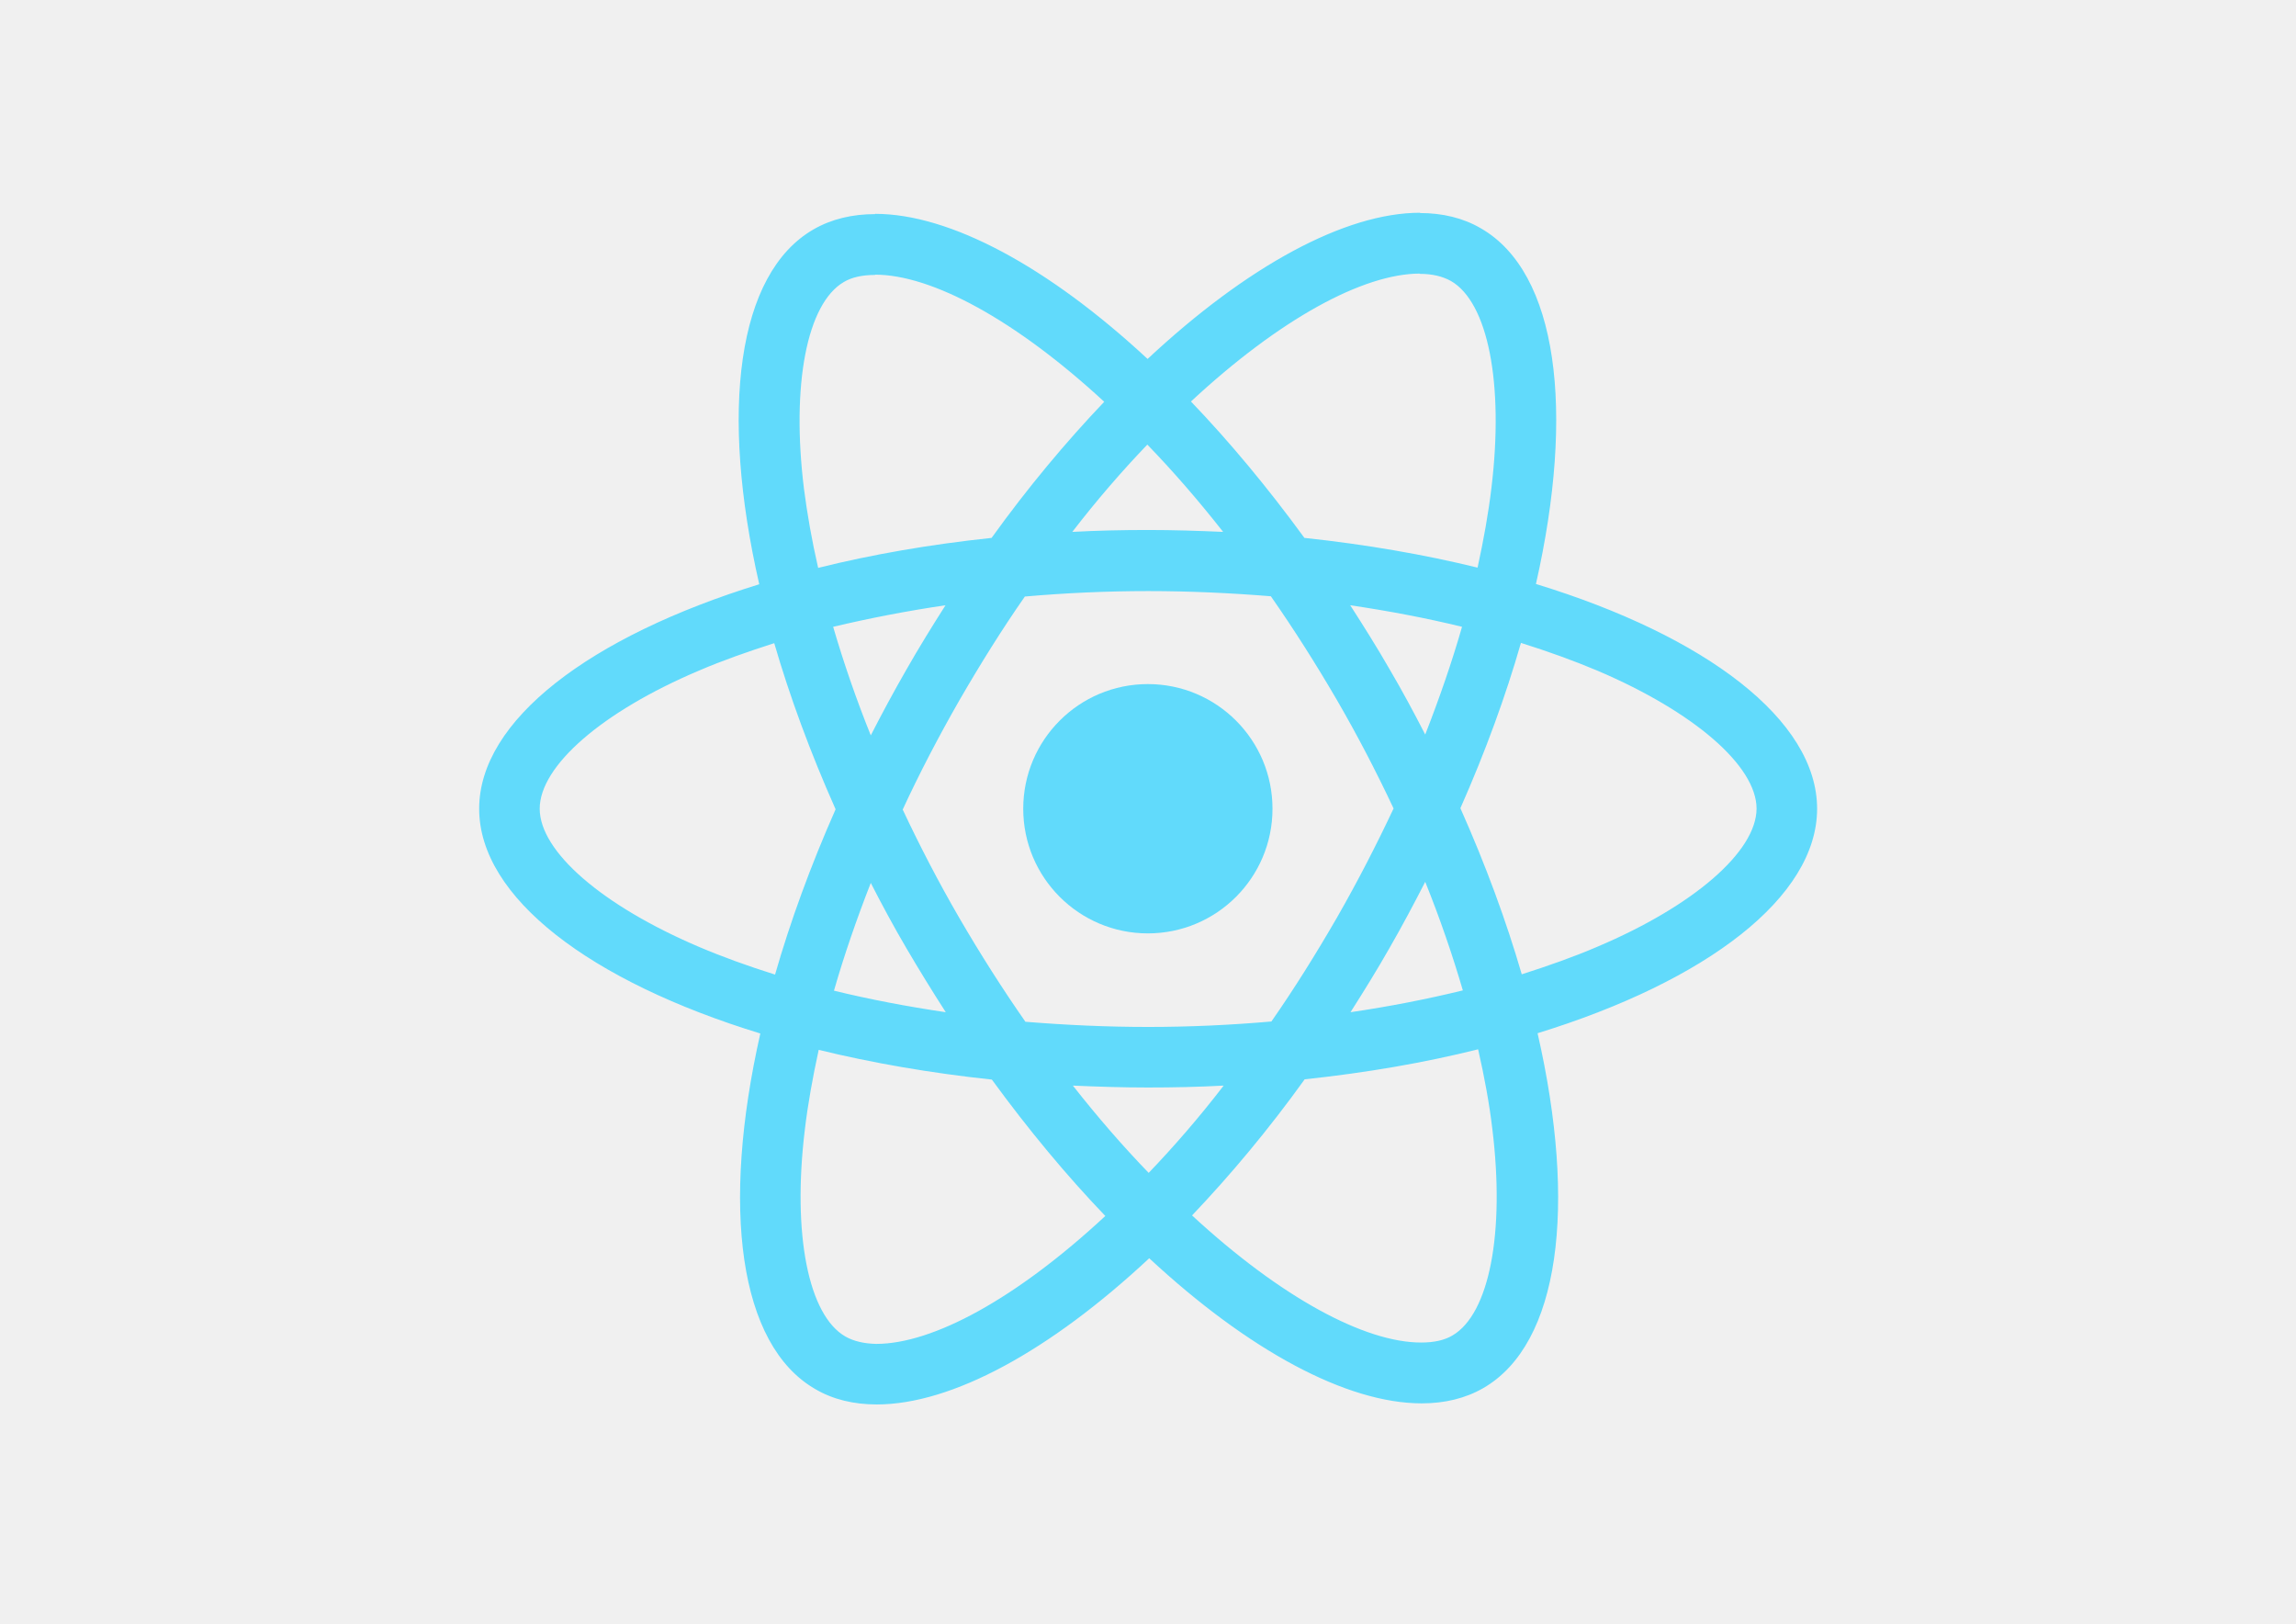
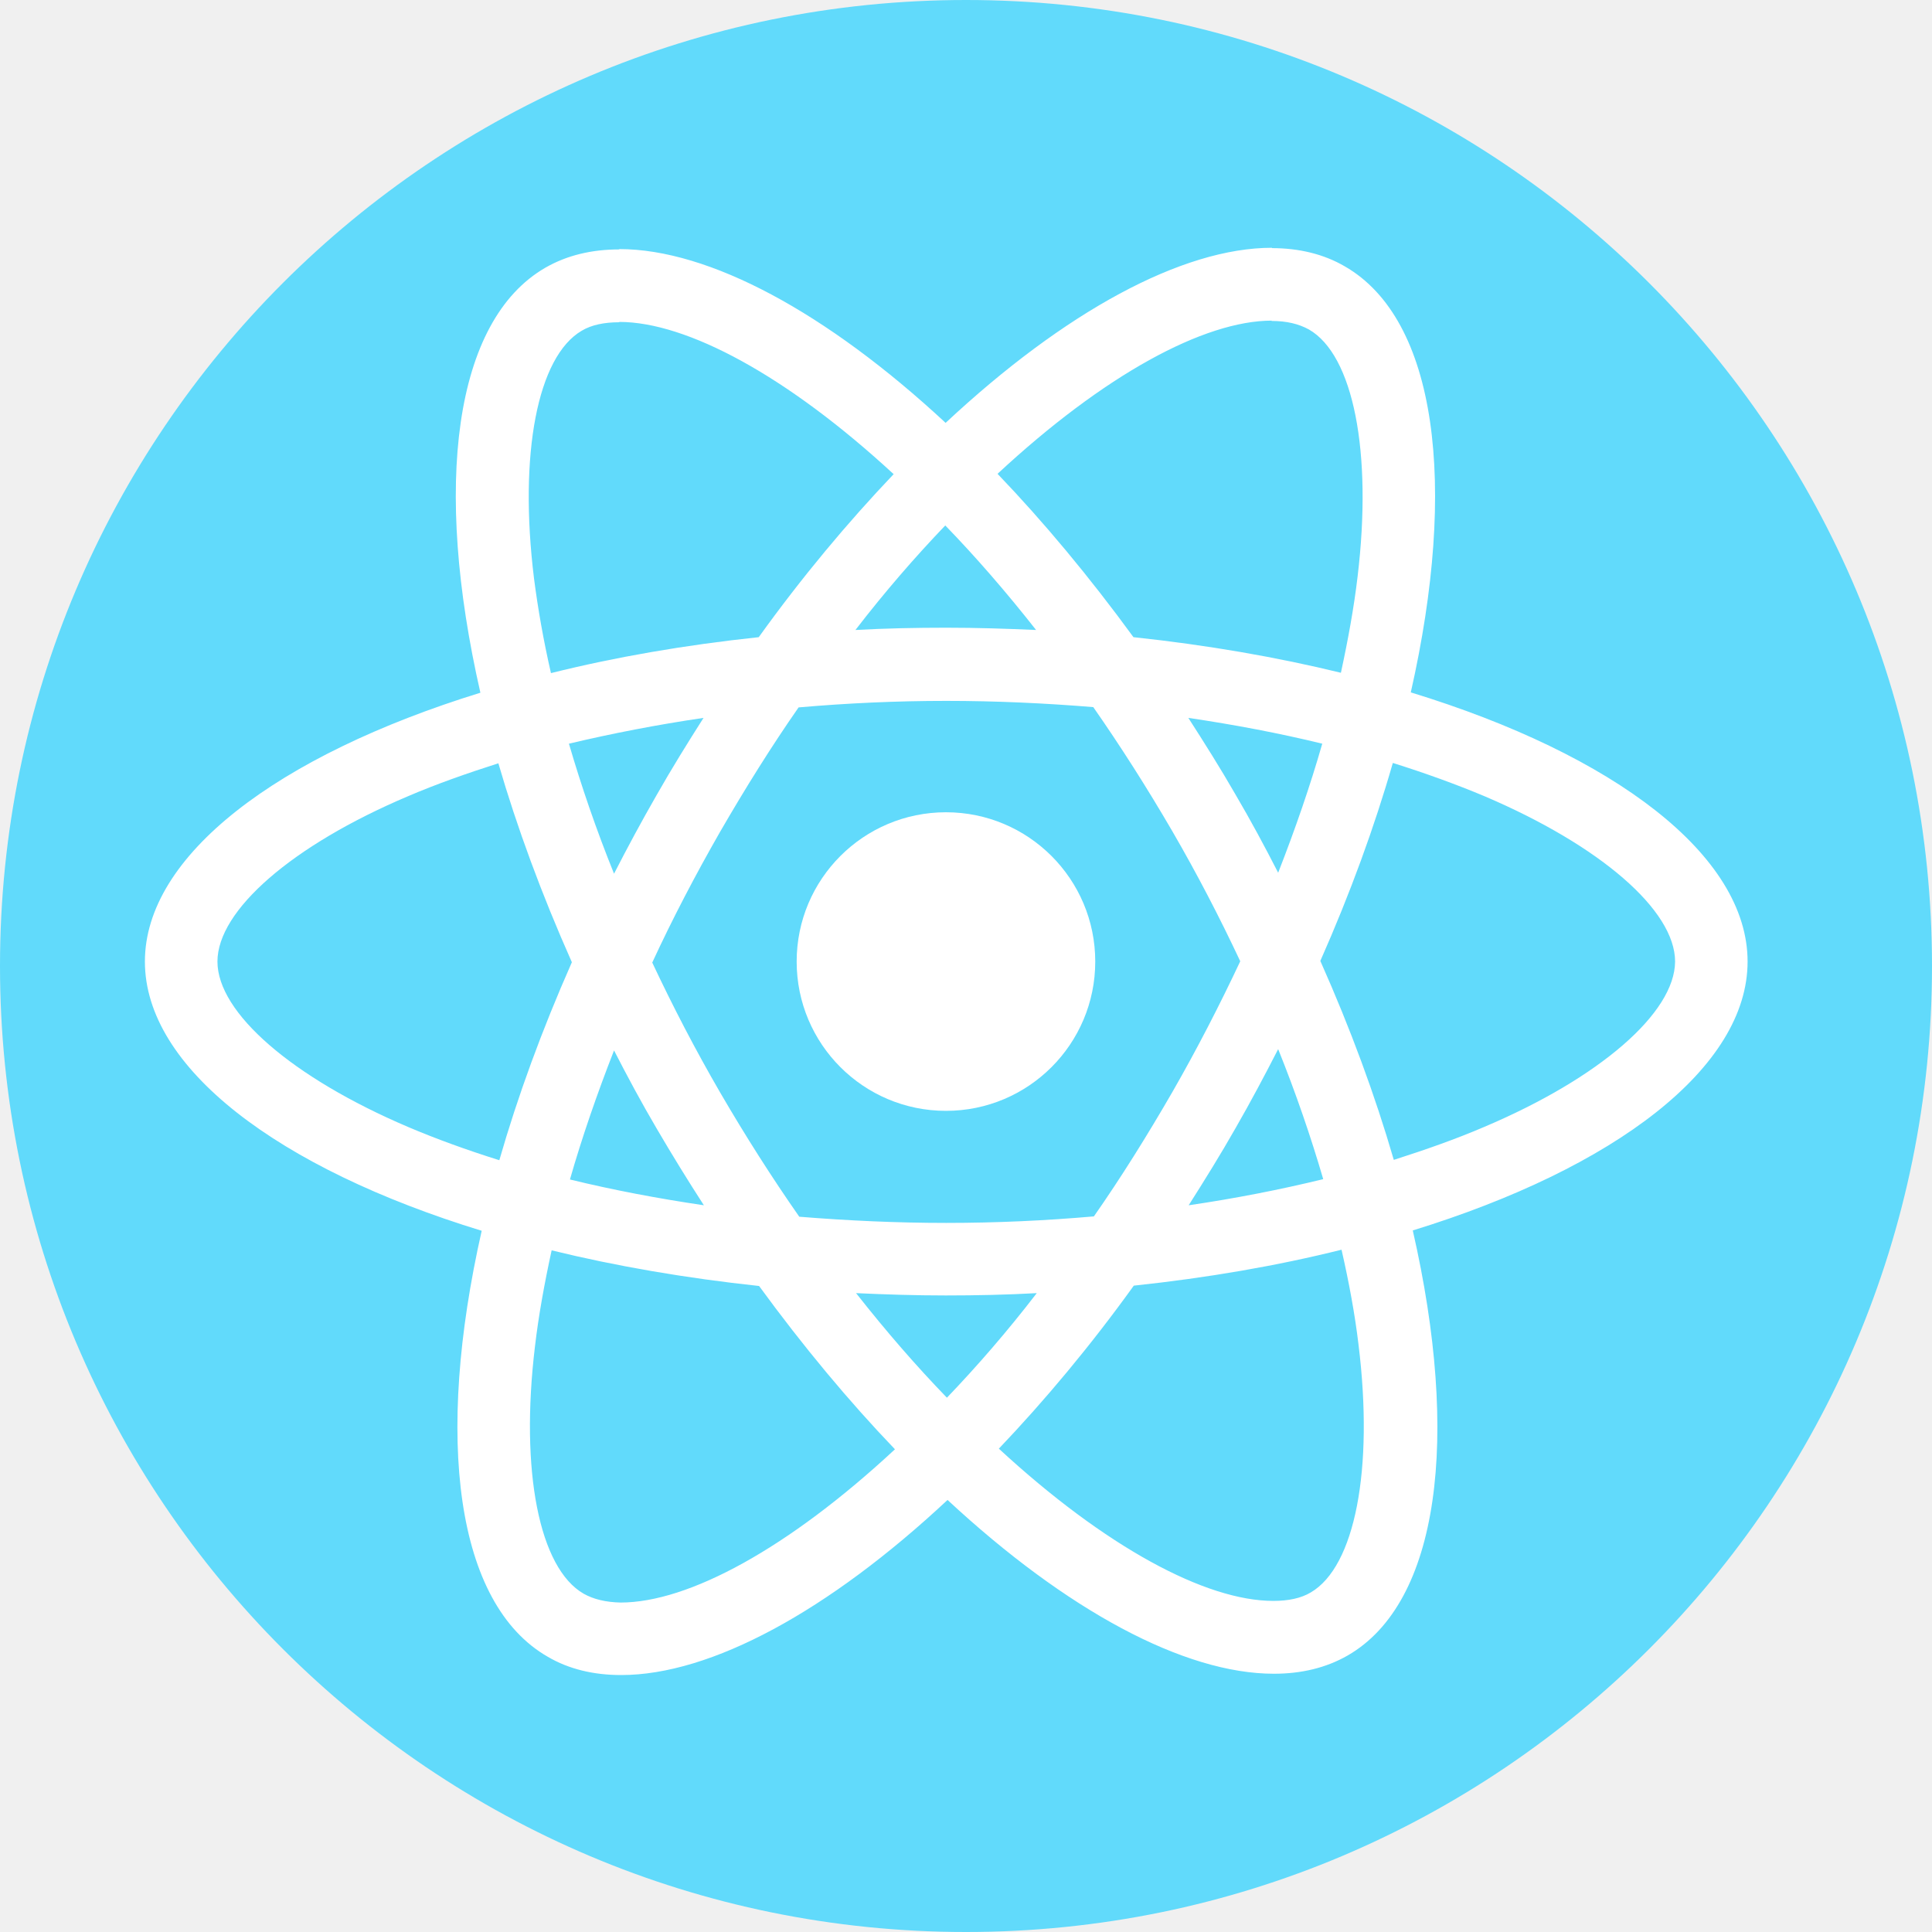
- <svg xmlns="http://www.w3.org/2000/svg" viewBox="0 0 841.9 595.3">
-   <g fill="#61DAFB">
-     <path d="M666.3 296.5c0-32.5-40.7-63.3-103.1-82.4 14.4-63.6 8-114.2-20.2-130.4-6.5-3.8-14.1-5.6-22.4-5.6v22.3c4.6 0 8.3.9 11.4 2.6 13.6 7.8 19.5 37.5 14.9 75.7-1.1 9.4-2.9 19.3-5.1 29.4-19.6-4.8-41-8.5-63.5-10.9-13.5-18.5-27.5-35.3-41.6-50 32.6-30.3 63.2-46.9 84-46.9V78c-27.5 0-63.5 19.6-99.9 53.6-36.4-33.8-72.4-53.2-99.9-53.2v22.3c20.7 0 51.4 16.5 84 46.6-14 14.7-28 31.4-41.3 49.9-22.6 2.4-44 6.1-63.6 11-2.3-10-4-19.7-5.2-29-4.7-38.2 1.1-67.9 14.6-75.8 3-1.8 6.9-2.6 11.5-2.6V78.5c-8.4 0-16 1.8-22.6 5.6-28.1 16.2-34.4 66.7-19.9 130.1-62.2 19.2-102.7 49.9-102.7 82.3 0 32.5 40.7 63.3 103.1 82.4-14.4 63.6-8 114.2 20.2 130.4 6.5 3.8 14.1 5.6 22.5 5.6 27.5 0 63.5-19.6 99.9-53.6 36.4 33.8 72.4 53.2 99.9 53.2 8.4 0 16-1.8 22.6-5.6 28.1-16.2 34.4-66.7 19.9-130.1 62-19.1 102.5-49.9 102.5-82.3zm-130.2-66.7c-3.7 12.9-8.3 26.2-13.5 39.5-4.1-8-8.4-16-13.1-24-4.6-8-9.5-15.8-14.4-23.4 14.2 2.1 27.9 4.7 41 7.9zm-45.8 106.5c-7.8 13.5-15.8 26.3-24.1 38.2-14.9 1.3-30 2-45.2 2-15.1 0-30.2-.7-45-1.9-8.3-11.9-16.4-24.6-24.2-38-7.6-13.1-14.5-26.4-20.8-39.8 6.2-13.4 13.2-26.8 20.7-39.9 7.8-13.5 15.8-26.3 24.1-38.2 14.9-1.3 30-2 45.2-2 15.1 0 30.2.7 45 1.9 8.3 11.9 16.4 24.6 24.2 38 7.6 13.1 14.5 26.4 20.8 39.8-6.3 13.4-13.2 26.8-20.7 39.9zm32.3-13c5.4 13.4 10 26.8 13.8 39.8-13.1 3.2-26.9 5.9-41.2 8 4.9-7.7 9.8-15.6 14.4-23.7 4.6-8 8.9-16.1 13-24.1zM421.2 430c-9.3-9.6-18.6-20.3-27.8-32 9 .4 18.2.7 27.5.7 9.4 0 18.7-.2 27.8-.7-9 11.7-18.3 22.4-27.5 32zm-74.4-58.9c-14.2-2.1-27.9-4.7-41-7.9 3.7-12.9 8.3-26.2 13.5-39.5 4.1 8 8.4 16 13.1 24 4.7 8 9.5 15.8 14.4 23.4zM420.7 163c9.3 9.6 18.6 20.3 27.8 32-9-.4-18.2-.7-27.5-.7-9.4 0-18.7.2-27.8.7 9-11.7 18.3-22.4 27.5-32zm-74 58.9c-4.9 7.7-9.8 15.6-14.4 23.7-4.6 8-8.9 16-13 24-5.4-13.4-10-26.8-13.8-39.8 13.1-3.1 26.9-5.8 41.2-7.9zm-90.5 125.2c-35.4-15.1-58.3-34.9-58.3-50.6 0-15.7 22.9-35.6 58.3-50.6 8.6-3.7 18-7 27.7-10.1 5.7 19.6 13.2 40 22.5 60.9-9.2 20.8-16.6 41.1-22.2 60.6-9.9-3.1-19.3-6.5-28-10.2zM310 490c-13.6-7.8-19.5-37.5-14.9-75.7 1.1-9.4 2.9-19.3 5.1-29.4 19.6 4.8 41 8.5 63.5 10.9 13.5 18.5 27.5 35.3 41.6 50-32.6 30.3-63.2 46.9-84 46.9-4.5-.1-8.3-1-11.3-2.7zm237.2-76.2c4.7 38.2-1.1 67.9-14.6 75.8-3 1.8-6.9 2.6-11.5 2.6-20.7 0-51.4-16.5-84-46.6 14-14.7 28-31.4 41.3-49.9 22.6-2.4 44-6.1 63.6-11 2.3 10.1 4.1 19.8 5.2 29.1zm38.5-66.7c-8.6 3.7-18 7-27.7 10.1-5.7-19.6-13.2-40-22.5-60.9 9.2-20.8 16.6-41.1 22.2-60.6 9.9 3.1 19.3 6.5 28.1 10.2 35.4 15.1 58.3 34.9 58.3 50.6-.1 15.7-23 35.6-58.4 50.6zM320.8 78.4z" />
-     <circle cx="420.9" cy="296.5" r="45.7" />
-     <path d="M520.5 78.1z" />
+ <svg xmlns="http://www.w3.org/2000/svg" width="40" height="40" viewBox="0 0 40 40" fill="none">
+   <circle cx="20" cy="20" r="20" fill="#61DAFB" />
+   <g clip-path="url(#clip0_351_3533)">
+     <path d="M36.182 19.908C36.182 17.71 33.43 15.627 29.209 14.335C30.183 10.034 29.75 6.611 27.843 5.515C27.403 5.258 26.889 5.137 26.328 5.137V6.645C26.639 6.645 26.889 6.706 27.099 6.821C28.019 7.348 28.418 9.357 28.107 11.941C28.032 12.577 27.91 13.246 27.762 13.929C26.436 13.605 24.989 13.354 23.467 13.192C22.554 11.941 21.607 10.805 20.653 9.81C22.858 7.761 24.928 6.638 26.334 6.638V5.13C24.474 5.13 22.04 6.456 19.578 8.755C17.116 6.469 14.681 5.157 12.821 5.157V6.665C14.221 6.665 16.297 7.781 18.502 9.817C17.555 10.811 16.608 11.941 15.709 13.192C14.18 13.354 12.733 13.605 11.407 13.936C11.252 13.26 11.137 12.604 11.056 11.975C10.738 9.391 11.13 7.382 12.043 6.848C12.246 6.726 12.51 6.672 12.821 6.672V5.164C12.253 5.164 11.739 5.285 11.292 5.542C9.392 6.638 8.966 10.054 9.946 14.342C5.739 15.641 3 17.717 3 19.908C3 22.107 5.753 24.19 9.973 25.482C8.999 29.783 9.432 33.206 11.34 34.301C11.779 34.559 12.293 34.68 12.861 34.68C14.721 34.68 17.156 33.355 19.618 31.055C22.08 33.341 24.515 34.653 26.375 34.653C26.943 34.653 27.457 34.531 27.904 34.274C29.804 33.179 30.23 29.763 29.25 25.475C33.443 24.183 36.182 22.1 36.182 19.908ZM27.376 15.397C27.126 16.27 26.815 17.169 26.463 18.069C26.186 17.528 25.895 16.986 25.577 16.445C25.266 15.904 24.934 15.377 24.603 14.863C25.564 15.005 26.49 15.181 27.376 15.397ZM24.278 22.6C23.751 23.513 23.21 24.379 22.648 25.184C21.641 25.272 20.619 25.319 19.591 25.319C18.57 25.319 17.549 25.272 16.548 25.191C15.986 24.386 15.438 23.527 14.911 22.621C14.397 21.735 13.93 20.835 13.504 19.929C13.923 19.022 14.397 18.116 14.904 17.23C15.432 16.317 15.973 15.451 16.534 14.646C17.542 14.558 18.563 14.511 19.591 14.511C20.613 14.511 21.634 14.558 22.635 14.64C23.196 15.444 23.744 16.303 24.272 17.21C24.786 18.096 25.252 18.995 25.678 19.902C25.252 20.808 24.786 21.714 24.278 22.6ZM26.463 21.721C26.828 22.627 27.139 23.534 27.396 24.413C26.51 24.629 25.577 24.812 24.61 24.954C24.941 24.433 25.273 23.899 25.584 23.351C25.895 22.81 26.186 22.262 26.463 21.721ZM19.605 28.938C18.976 28.289 18.347 27.565 17.724 26.773C18.333 26.801 18.955 26.821 19.584 26.821C20.22 26.821 20.849 26.807 21.465 26.773C20.856 27.565 20.227 28.289 19.605 28.938ZM14.573 24.954C13.612 24.812 12.685 24.636 11.8 24.42C12.05 23.547 12.361 22.648 12.713 21.748C12.99 22.289 13.281 22.83 13.599 23.371C13.916 23.913 14.241 24.44 14.573 24.954ZM19.571 10.879C20.2 11.528 20.829 12.252 21.451 13.043C20.843 13.016 20.22 12.996 19.591 12.996C18.955 12.996 18.326 13.009 17.711 13.043C18.32 12.252 18.949 11.528 19.571 10.879ZM14.566 14.863C14.234 15.384 13.903 15.918 13.592 16.466C13.281 17.007 12.99 17.548 12.713 18.089C12.347 17.183 12.036 16.276 11.779 15.397C12.665 15.187 13.599 15.005 14.566 14.863ZM8.445 23.331C6.05 22.309 4.502 20.97 4.502 19.908C4.502 18.846 6.05 17.501 8.445 16.486C9.026 16.236 9.662 16.013 10.318 15.803C10.704 17.129 11.211 18.508 11.84 19.922C11.218 21.329 10.717 22.702 10.338 24.021C9.669 23.811 9.033 23.581 8.445 23.331ZM12.084 32.996C11.164 32.468 10.765 30.46 11.076 27.876C11.15 27.24 11.272 26.571 11.421 25.887C12.746 26.212 14.194 26.462 15.716 26.625C16.629 27.876 17.576 29.012 18.529 30.006C16.324 32.056 14.255 33.179 12.848 33.179C12.543 33.172 12.287 33.111 12.084 32.996ZM28.127 27.842C28.445 30.426 28.052 32.435 27.139 32.969C26.936 33.091 26.673 33.145 26.362 33.145C24.962 33.145 22.885 32.029 20.68 29.993C21.627 28.999 22.574 27.869 23.474 26.618C25.002 26.456 26.45 26.205 27.775 25.874C27.931 26.557 28.052 27.213 28.127 27.842ZM30.731 23.331C30.149 23.581 29.514 23.804 28.857 24.014C28.472 22.688 27.965 21.308 27.336 19.895C27.958 18.488 28.458 17.115 28.837 15.796C29.507 16.006 30.142 16.236 30.738 16.486C33.132 17.507 34.681 18.846 34.681 19.908C34.674 20.97 33.125 22.316 30.731 23.331Z" fill="white" />
+     <path d="M19.585 22.999C21.292 22.999 22.676 21.616 22.676 19.908C22.676 18.201 21.292 16.817 19.585 16.817C17.878 16.817 16.494 18.201 16.494 19.908C16.494 21.616 17.878 22.999 19.585 22.999Z" fill="white" />
  </g>
+   <defs>
+     <clipPath id="clip0_351_3533">
+       <rect width="33.182" height="37.81" fill="white" transform="translate(3 1)" />
+     </clipPath>
+   </defs>
</svg>
